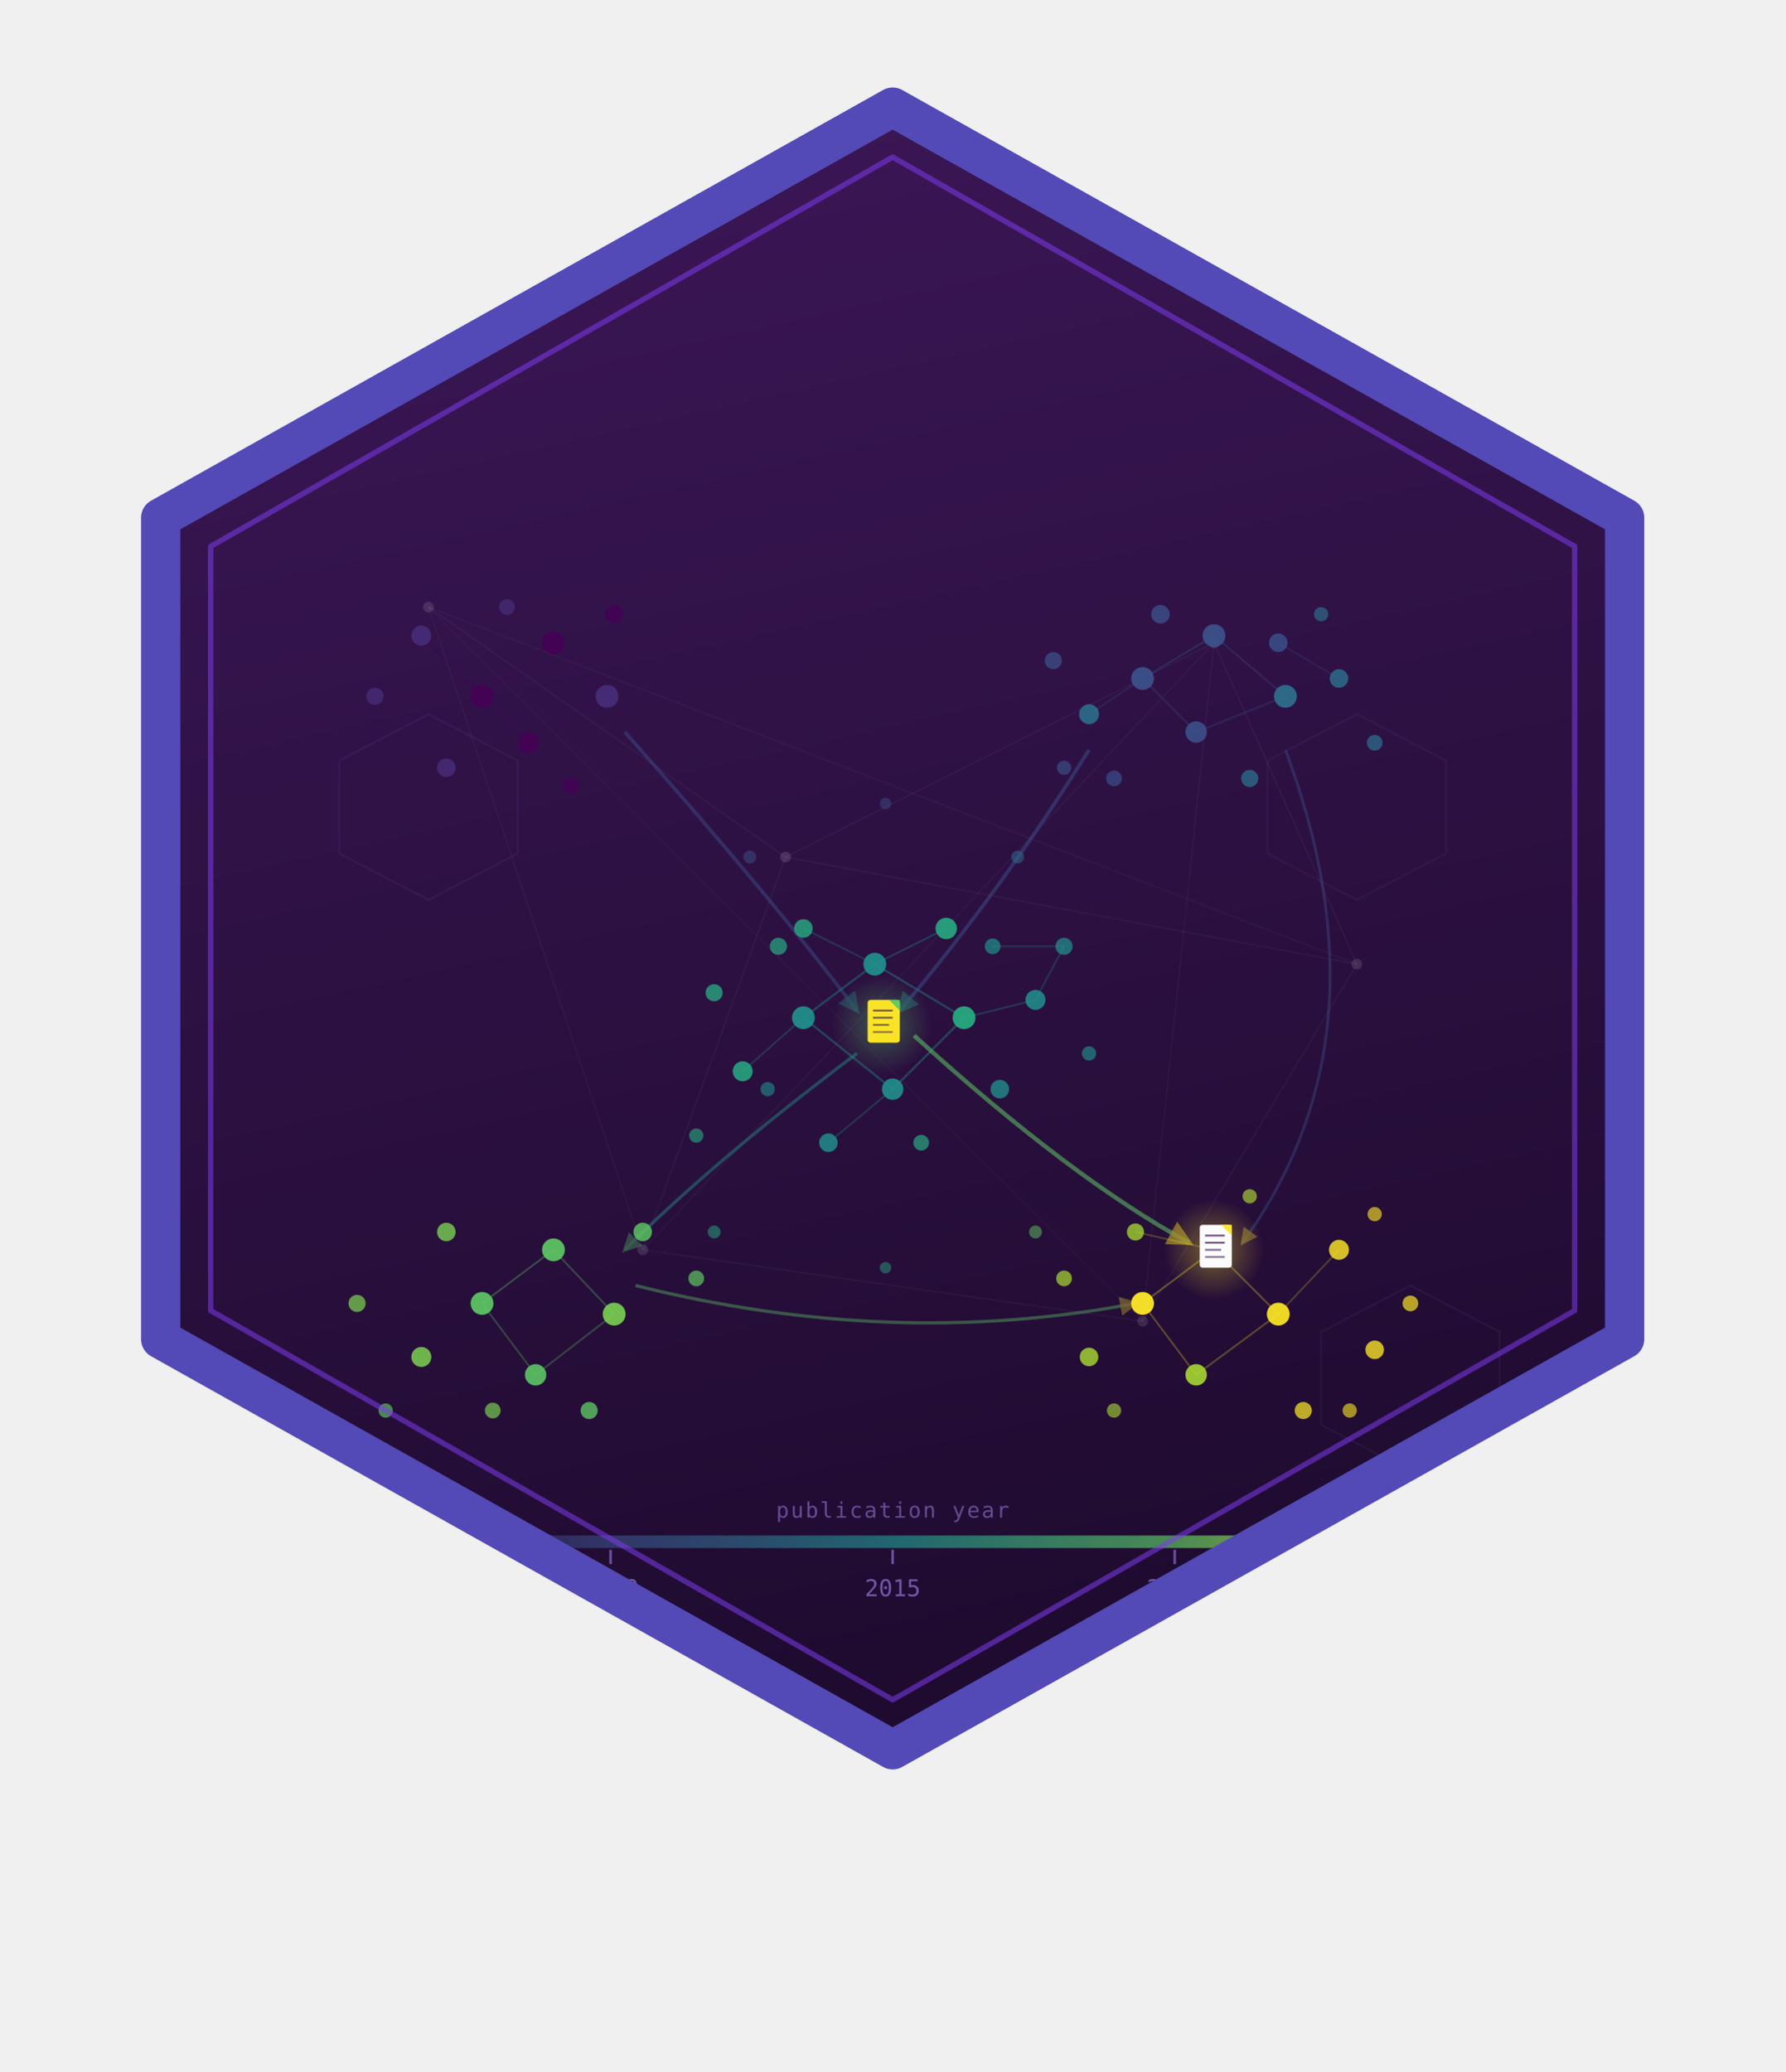
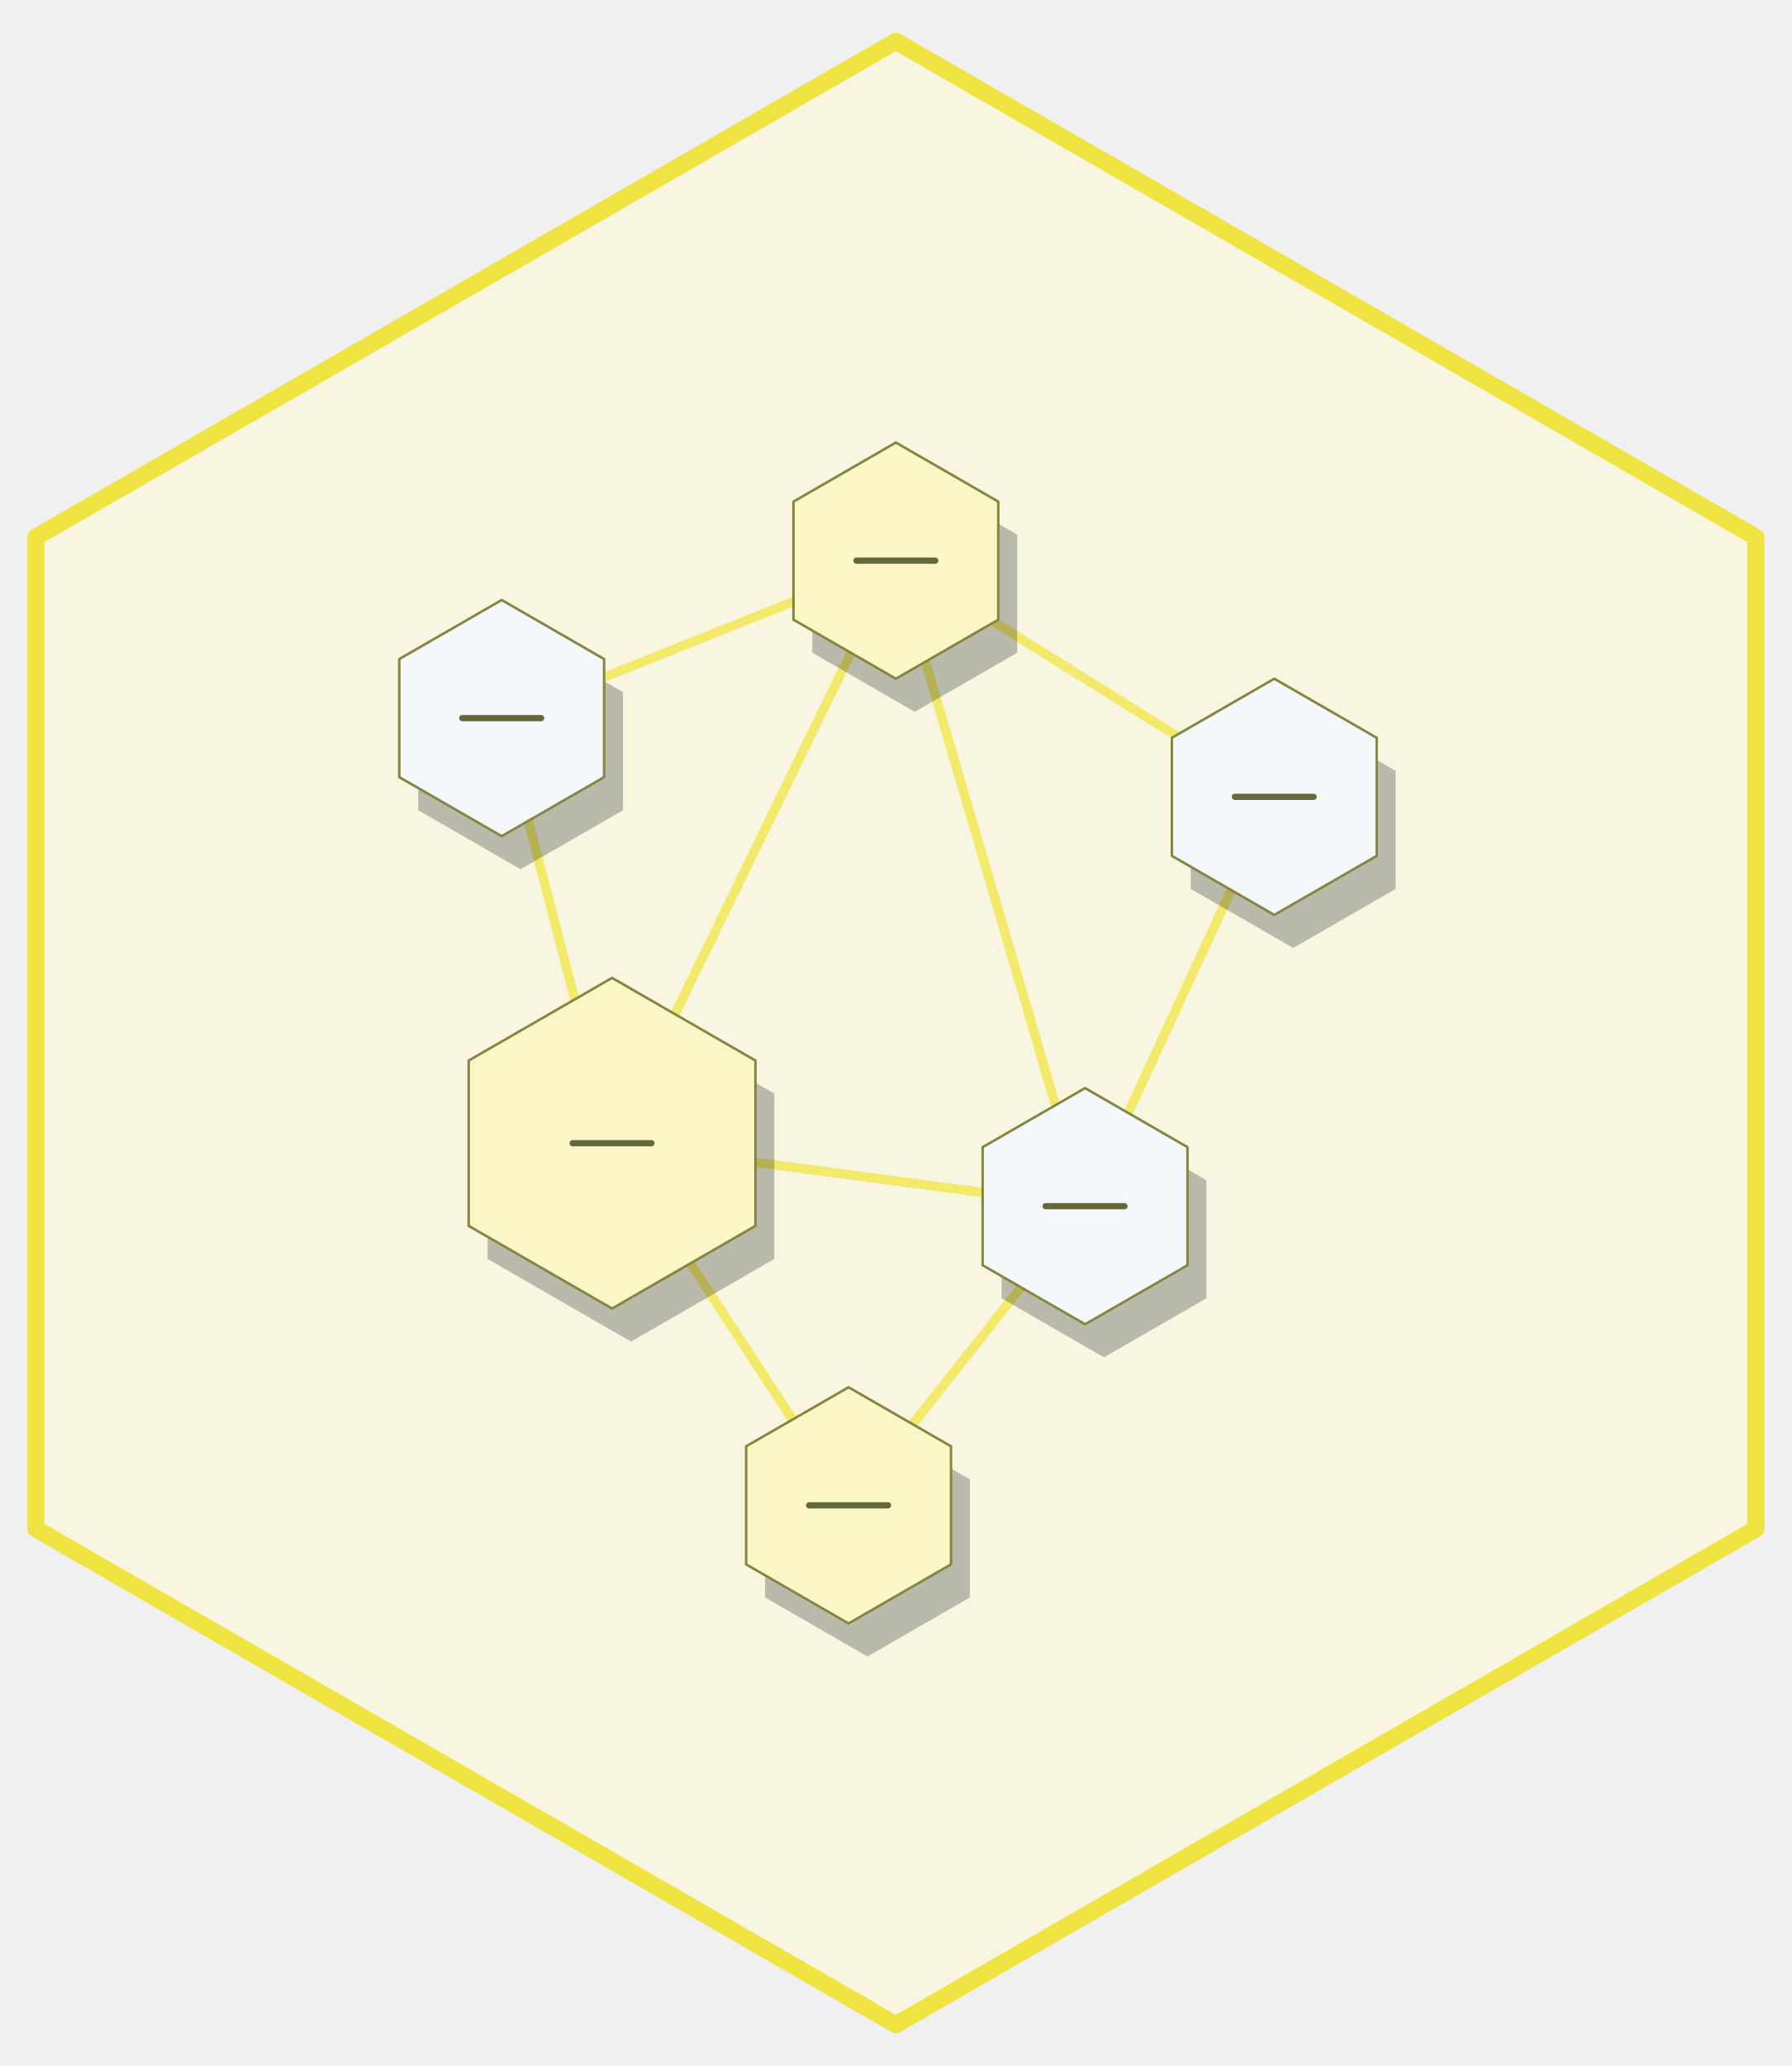
- <svg xmlns="http://www.w3.org/2000/svg" width="500" height="580" viewBox="0 0 500 580">
-   <defs>
-     <linearGradient id="bgscimap" x1="0" y1="0" x2="0.2" y2="1">
-       <stop offset="0%" stop-color="#3D1758" />
-       <stop offset="100%" stop-color="#1F0B30" />
-     </linearGradient>
-     <radialGradient id="focalGlow" cx="50%" cy="50%" r="50%">
-       <stop offset="0%" stop-color="#FDE725" stop-opacity="0.6" />
-       <stop offset="100%" stop-color="#FDE725" stop-opacity="0" />
-     </radialGradient>
-     <radialGradient id="focalGlow2" cx="50%" cy="50%" r="50%">
-       <stop offset="0%" stop-color="#5DC863" stop-opacity="0.55" />
-       <stop offset="100%" stop-color="#5DC863" stop-opacity="0" />
-     </radialGradient>
-     <linearGradient id="yearAxis" x1="0" y1="0" x2="1" y2="0">
-       <stop offset="0%" stop-color="#440154" stop-opacity="0.6" />
-       <stop offset="25%" stop-color="#3B528B" stop-opacity="0.7" />
-       <stop offset="50%" stop-color="#21908C" stop-opacity="0.8" />
-       <stop offset="75%" stop-color="#5DC863" stop-opacity="0.8" />
-       <stop offset="100%" stop-color="#FDE725" stop-opacity="0.9" />
-     </linearGradient>
-     <marker id="arrTeal" viewBox="0 0 10 10" refX="8" refY="5" markerWidth="6" markerHeight="6" orient="auto">
-       <path d="M 0,0 L 10,5 L 0,10 z" fill="#21908C" opacity="0.7" />
-     </marker>
-     <marker id="arrGreen" viewBox="0 0 10 10" refX="8" refY="5" markerWidth="6" markerHeight="6" orient="auto">
-       <path d="M 0,0 L 10,5 L 0,10 z" fill="#5DC863" opacity="0.7" />
-     </marker>
-     <marker id="arrYellow" viewBox="0 0 10 10" refX="8" refY="5" markerWidth="6" markerHeight="6" orient="auto">
-       <path d="M 0,0 L 10,5 L 0,10 z" fill="#FDE725" opacity="0.75" />
-     </marker>
-     <clipPath id="hexscimap">
-       <polygon points="250,30 455,145 455,375 250,490 45,375 45,145" />
-     </clipPath>
-   </defs>
-   <polygon points="250,30 455,145 455,375 250,490 45,375 45,145" fill="url(#bgscimap)" />
-   <g clip-path="url(#hexscimap)">
-     <line x1="120" y1="170" x2="220" y2="240" stroke="#ffffff" stroke-width="0.3" opacity="0.05" />
-     <line x1="220" y1="240" x2="340" y2="180" stroke="#ffffff" stroke-width="0.3" opacity="0.05" />
-     <line x1="340" y1="180" x2="380" y2="270" stroke="#ffffff" stroke-width="0.3" opacity="0.05" />
-     <line x1="220" y1="240" x2="180" y2="350" stroke="#ffffff" stroke-width="0.3" opacity="0.05" />
-     <line x1="180" y1="350" x2="320" y2="370" stroke="#ffffff" stroke-width="0.3" opacity="0.05" />
-     <line x1="320" y1="370" x2="380" y2="270" stroke="#ffffff" stroke-width="0.3" opacity="0.05" />
-     <line x1="120" y1="170" x2="180" y2="350" stroke="#ffffff" stroke-width="0.3" opacity="0.04" />
-     <line x1="120" y1="170" x2="380" y2="270" stroke="#ffffff" stroke-width="0.3" opacity="0.04" />
-     <line x1="340" y1="180" x2="320" y2="370" stroke="#ffffff" stroke-width="0.3" opacity="0.04" />
-     <line x1="220" y1="240" x2="380" y2="270" stroke="#ffffff" stroke-width="0.3" opacity="0.05" />
-     <line x1="180" y1="350" x2="340" y2="180" stroke="#ffffff" stroke-width="0.3" opacity="0.04" />
-     <line x1="120" y1="170" x2="320" y2="370" stroke="#ffffff" stroke-width="0.3" opacity="0.03" />
-     <circle cx="120" cy="170" r="1.5" fill="#ffffff" opacity="0.12" />
-     <circle cx="220" cy="240" r="1.5" fill="#ffffff" opacity="0.13" />
-     <circle cx="340" cy="180" r="1.5" fill="#ffffff" opacity="0.12" />
-     <circle cx="380" cy="270" r="1.5" fill="#ffffff" opacity="0.12" />
-     <circle cx="180" cy="350" r="1.5" fill="#ffffff" opacity="0.12" />
-     <circle cx="320" cy="370" r="1.5" fill="#ffffff" opacity="0.12" />
-     <polygon points="120,200 145,213 145,239 120,252 95,239 95,213" fill="none" stroke="#A78BFA" stroke-width="0.5" opacity="0.07" />
-     <polygon points="395,360 420,373 420,399 395,412 370,399 370,373" fill="none" stroke="#A78BFA" stroke-width="0.5" opacity="0.07" />
-     <polygon points="380,200 405,213 405,239 380,252 355,239 355,213" fill="none" stroke="#A78BFA" stroke-width="0.5" opacity="0.06" />
-     <line x1="135" y1="195" x2="155" y2="180" stroke="#440154" stroke-width="0.5" opacity="0.35" />
-     <line x1="155" y1="180" x2="170" y2="195" stroke="#440154" stroke-width="0.5" opacity="0.32" />
-     <line x1="135" y1="195" x2="148" y2="208" stroke="#440154" stroke-width="0.5" opacity="0.3" />
-     <line x1="148" y1="208" x2="170" y2="195" stroke="#440154" stroke-width="0.5" opacity="0.28" />
-     <line x1="118" y1="178" x2="135" y2="195" stroke="#440154" stroke-width="0.5" opacity="0.25" />
-     <line x1="320" y1="190" x2="340" y2="178" stroke="#3B528B" stroke-width="0.5" opacity="0.35" />
-     <line x1="340" y1="178" x2="360" y2="195" stroke="#3B528B" stroke-width="0.5" opacity="0.32" />
-     <line x1="320" y1="190" x2="335" y2="205" stroke="#3B528B" stroke-width="0.5" opacity="0.3" />
-     <line x1="335" y1="205" x2="360" y2="195" stroke="#3B528B" stroke-width="0.5" opacity="0.28" />
-     <line x1="305" y1="200" x2="320" y2="190" stroke="#3B528B" stroke-width="0.5" opacity="0.25" />
-     <line x1="358" y1="180" x2="375" y2="190" stroke="#3B528B" stroke-width="0.5" opacity="0.22" />
-     <line x1="225" y1="285" x2="245" y2="270" stroke="#21908C" stroke-width="0.6" opacity="0.4" />
-     <line x1="245" y1="270" x2="270" y2="285" stroke="#21908C" stroke-width="0.6" opacity="0.4" />
-     <line x1="225" y1="285" x2="250" y2="305" stroke="#21908C" stroke-width="0.6" opacity="0.4" />
-     <line x1="250" y1="305" x2="270" y2="285" stroke="#21908C" stroke-width="0.6" opacity="0.4" />
-     <line x1="245" y1="270" x2="265" y2="260" stroke="#21908C" stroke-width="0.5" opacity="0.35" />
-     <line x1="270" y1="285" x2="290" y2="280" stroke="#21908C" stroke-width="0.5" opacity="0.32" />
-     <line x1="225" y1="285" x2="208" y2="300" stroke="#21908C" stroke-width="0.5" opacity="0.3" />
-     <line x1="250" y1="305" x2="232" y2="320" stroke="#21908C" stroke-width="0.5" opacity="0.3" />
-     <line x1="245" y1="270" x2="225" y2="260" stroke="#21908C" stroke-width="0.5" opacity="0.28" />
-     <line x1="290" y1="280" x2="298" y2="265" stroke="#21908C" stroke-width="0.5" opacity="0.28" />
-     <line x1="278" y1="265" x2="298" y2="265" stroke="#21908C" stroke-width="0.5" opacity="0.25" />
-     <line x1="135" y1="365" x2="155" y2="350" stroke="#5DC863" stroke-width="0.5" opacity="0.35" />
-     <line x1="155" y1="350" x2="172" y2="368" stroke="#5DC863" stroke-width="0.5" opacity="0.32" />
-     <line x1="135" y1="365" x2="150" y2="385" stroke="#5DC863" stroke-width="0.5" opacity="0.3" />
-     <line x1="150" y1="385" x2="172" y2="368" stroke="#5DC863" stroke-width="0.5" opacity="0.3" />
-     <line x1="320" y1="365" x2="340" y2="350" stroke="#FDE725" stroke-width="0.5" opacity="0.32" />
-     <line x1="340" y1="350" x2="358" y2="368" stroke="#FDE725" stroke-width="0.5" opacity="0.3" />
-     <line x1="320" y1="365" x2="335" y2="385" stroke="#FDE725" stroke-width="0.5" opacity="0.28" />
-     <line x1="335" y1="385" x2="358" y2="368" stroke="#FDE725" stroke-width="0.5" opacity="0.28" />
-     <line x1="358" y1="368" x2="375" y2="350" stroke="#FDE725" stroke-width="0.5" opacity="0.22" />
-     <line x1="318" y1="345" x2="340" y2="350" stroke="#FDE725" stroke-width="0.5" opacity="0.22" />
-     <path d="M 175,205 Q 215,250 240,283" fill="none" stroke="#3B528B" stroke-width="1" opacity="0.45" marker-end="url(#arrTeal)" />
-     <path d="M 305,210 Q 280,250 252,283" fill="none" stroke="#3B528B" stroke-width="1" opacity="0.5" marker-end="url(#arrTeal)" />
-     <path d="M 256,290 Q 300,330 333,348" fill="none" stroke="#5DC863" stroke-width="1.2" opacity="0.55" marker-end="url(#arrYellow)" />
-     <path d="M 240,295 Q 200,325 175,350" fill="none" stroke="#21908C" stroke-width="0.9" opacity="0.45" marker-end="url(#arrGreen)" />
-     <path d="M 178,360 Q 250,378 318,365" fill="none" stroke="#5DC863" stroke-width="0.9" opacity="0.4" marker-end="url(#arrYellow)" />
-     <path d="M 360,210 Q 390,290 348,348" fill="none" stroke="#3B528B" stroke-width="0.8" opacity="0.4" marker-end="url(#arrYellow)" />
-     <circle cx="135" cy="195" r="3.2" fill="#440154" opacity="0.92" />
-     <circle cx="155" cy="180" r="3.2" fill="#440154" opacity="0.92" />
-     <circle cx="170" cy="195" r="3.2" fill="#472D7B" opacity="0.9" />
-     <circle cx="148" cy="208" r="3" fill="#440154" opacity="0.88" />
-     <circle cx="118" cy="178" r="2.8" fill="#472D7B" opacity="0.85" />
-     <circle cx="172" cy="172" r="2.6" fill="#440154" opacity="0.82" />
-     <circle cx="125" cy="215" r="2.6" fill="#472D7B" opacity="0.8" />
-     <circle cx="160" cy="220" r="2.4" fill="#440154" opacity="0.78" />
-     <circle cx="105" cy="195" r="2.4" fill="#472D7B" opacity="0.75" />
-     <circle cx="142" cy="170" r="2.2" fill="#472D7B" opacity="0.7" />
-     <circle cx="320" cy="190" r="3.2" fill="#3B528B" opacity="0.92" />
-     <circle cx="340" cy="178" r="3.2" fill="#3B528B" opacity="0.92" />
-     <circle cx="360" cy="195" r="3.2" fill="#2C728E" opacity="0.9" />
-     <circle cx="335" cy="205" r="3" fill="#3B528B" opacity="0.88" />
-     <circle cx="305" cy="200" r="2.8" fill="#2C728E" opacity="0.85" />
-     <circle cx="358" cy="180" r="2.6" fill="#3B528B" opacity="0.82" />
-     <circle cx="375" cy="190" r="2.6" fill="#2C728E" opacity="0.8" />
-     <circle cx="325" cy="172" r="2.6" fill="#3B528B" opacity="0.78" />
-     <circle cx="350" cy="218" r="2.4" fill="#2C728E" opacity="0.75" />
-     <circle cx="295" cy="185" r="2.4" fill="#3B528B" opacity="0.72" />
-     <circle cx="385" cy="208" r="2.2" fill="#2C728E" opacity="0.7" />
-     <circle cx="312" cy="218" r="2.2" fill="#3B528B" opacity="0.68" />
-     <circle cx="370" cy="172" r="2" fill="#2C728E" opacity="0.65" />
-     <circle cx="298" cy="215" r="2" fill="#3B528B" opacity="0.65" />
-     <circle cx="247" cy="287" r="14" fill="url(#focalGlow2)" opacity="0.7" />
-     <circle cx="225" cy="285" r="3.2" fill="#21908C" opacity="0.92" />
-     <circle cx="245" cy="270" r="3.2" fill="#21908C" opacity="0.92" />
-     <circle cx="270" cy="285" r="3.2" fill="#27AD81" opacity="0.92" />
-     <circle cx="250" cy="305" r="3" fill="#21908C" opacity="0.9" />
-     <circle cx="265" cy="260" r="3" fill="#27AD81" opacity="0.88" />
-     <circle cx="290" cy="280" r="2.8" fill="#21908C" opacity="0.85" />
-     <circle cx="208" cy="300" r="2.8" fill="#27AD81" opacity="0.85" />
-     <circle cx="232" cy="320" r="2.6" fill="#21908C" opacity="0.82" />
-     <circle cx="225" cy="260" r="2.6" fill="#27AD81" opacity="0.8" />
-     <circle cx="280" cy="305" r="2.6" fill="#21908C" opacity="0.78" />
-     <circle cx="200" cy="278" r="2.4" fill="#27AD81" opacity="0.75" />
-     <circle cx="298" cy="265" r="2.4" fill="#21908C" opacity="0.72" />
-     <circle cx="218" cy="265" r="2.4" fill="#27AD81" opacity="0.7" />
-     <circle cx="278" cy="265" r="2.2" fill="#21908C" opacity="0.7" />
-     <circle cx="258" cy="320" r="2.2" fill="#27AD81" opacity="0.68" />
-     <circle cx="305" cy="295" r="2" fill="#21908C" opacity="0.65" />
-     <circle cx="195" cy="318" r="2" fill="#27AD81" opacity="0.6" />
-     <circle cx="215" cy="305" r="2" fill="#21908C" opacity="0.6" />
-     <g transform="translate(243, 280)">
-       <rect x="0" y="0" width="9" height="12" rx="0.8" fill="#FDE725" opacity="0.98" />
-       <polygon points="6,0 9,0 9,3" fill="#5DC863" opacity="0.95" />
-       <line x1="1.5" y1="3" x2="7" y2="3" stroke="#3D1758" stroke-width="0.5" opacity="0.7" />
-       <line x1="1.5" y1="5" x2="7" y2="5" stroke="#3D1758" stroke-width="0.5" opacity="0.7" />
-       <line x1="1.5" y1="7" x2="6" y2="7" stroke="#3D1758" stroke-width="0.5" opacity="0.6" />
-       <line x1="1.5" y1="9" x2="7" y2="9" stroke="#3D1758" stroke-width="0.5" opacity="0.55" />
-     </g>
-     <circle cx="135" cy="365" r="3.2" fill="#5DC863" opacity="0.92" />
-     <circle cx="155" cy="350" r="3.2" fill="#5DC863" opacity="0.92" />
-     <circle cx="172" cy="368" r="3.2" fill="#7AD151" opacity="0.9" />
-     <circle cx="150" cy="385" r="3" fill="#5DC863" opacity="0.88" />
-     <circle cx="118" cy="380" r="2.8" fill="#7AD151" opacity="0.85" />
-     <circle cx="180" cy="345" r="2.6" fill="#5DC863" opacity="0.82" />
-     <circle cx="125" cy="345" r="2.6" fill="#7AD151" opacity="0.8" />
-     <circle cx="165" cy="395" r="2.4" fill="#5DC863" opacity="0.78" />
-     <circle cx="100" cy="365" r="2.4" fill="#7AD151" opacity="0.72" />
-     <circle cx="195" cy="358" r="2.2" fill="#5DC863" opacity="0.7" />
-     <circle cx="138" cy="395" r="2.2" fill="#7AD151" opacity="0.68" />
-     <circle cx="108" cy="395" r="2" fill="#5DC863" opacity="0.65" />
-     <circle cx="340" cy="350" r="14" fill="url(#focalGlow)" opacity="0.65" />
-     <circle cx="320" cy="365" r="3.2" fill="#FDE725" opacity="0.95" />
-     <circle cx="358" cy="368" r="3.2" fill="#FDE725" opacity="0.92" />
-     <circle cx="335" cy="385" r="3" fill="#AADC32" opacity="0.88" />
-     <circle cx="375" cy="350" r="2.8" fill="#FDE725" opacity="0.82" />
-     <circle cx="305" cy="380" r="2.6" fill="#AADC32" opacity="0.8" />
-     <circle cx="385" cy="378" r="2.6" fill="#FDE725" opacity="0.78" />
-     <circle cx="318" cy="345" r="2.4" fill="#AADC32" opacity="0.75" />
-     <circle cx="365" cy="395" r="2.4" fill="#FDE725" opacity="0.72" />
-     <circle cx="298" cy="358" r="2.2" fill="#AADC32" opacity="0.7" />
-     <circle cx="395" cy="365" r="2.2" fill="#FDE725" opacity="0.68" />
-     <circle cx="350" cy="335" r="2" fill="#AADC32" opacity="0.65" />
-     <circle cx="378" cy="395" r="2" fill="#FDE725" opacity="0.6" />
-     <circle cx="312" cy="395" r="2" fill="#AADC32" opacity="0.6" />
-     <circle cx="385" cy="340" r="2" fill="#FDE725" opacity="0.62" />
-     <g transform="translate(336, 343)">
-       <rect x="0" y="0" width="9" height="12" rx="0.8" fill="#FFFFFF" opacity="0.98" />
-       <polygon points="6,0 9,0 9,3" fill="#FDE725" opacity="0.95" />
-       <line x1="1.5" y1="3" x2="7" y2="3" stroke="#3D1758" stroke-width="0.5" opacity="0.75" />
-       <line x1="1.5" y1="5" x2="7" y2="5" stroke="#3D1758" stroke-width="0.5" opacity="0.75" />
-       <line x1="1.5" y1="7" x2="6" y2="7" stroke="#3D1758" stroke-width="0.5" opacity="0.65" />
-       <line x1="1.5" y1="9" x2="7" y2="9" stroke="#3D1758" stroke-width="0.5" opacity="0.6" />
-     </g>
-     <circle cx="210" cy="240" r="1.8" fill="#3B528B" opacity="0.5" />
-     <circle cx="285" cy="240" r="1.8" fill="#2C728E" opacity="0.5" />
-     <circle cx="200" cy="345" r="1.8" fill="#27AD81" opacity="0.5" />
-     <circle cx="290" cy="345" r="1.8" fill="#5DC863" opacity="0.5" />
-     <circle cx="248" cy="225" r="1.6" fill="#3B528B" opacity="0.45" />
-     <circle cx="248" cy="355" r="1.6" fill="#27AD81" opacity="0.45" />
-     <text font-family="monospace" font-size="6" fill="#A78BFA" opacity="0.5" text-anchor="middle" x="250" y="425" letter-spacing="0.5">publication year</text>
-     <rect x="92" y="430" width="316" height="3.5" rx="1.5" fill="url(#yearAxis)" opacity="0.85" />
-     <line x1="92" y1="434" x2="92" y2="438" stroke="#A78BFA" stroke-width="0.7" opacity="0.6" />
-     <line x1="171" y1="434" x2="171" y2="438" stroke="#A78BFA" stroke-width="0.7" opacity="0.55" />
-     <line x1="250" y1="434" x2="250" y2="438" stroke="#A78BFA" stroke-width="0.7" opacity="0.55" />
-     <line x1="329" y1="434" x2="329" y2="438" stroke="#A78BFA" stroke-width="0.7" opacity="0.55" />
-     <line x1="408" y1="434" x2="408" y2="438" stroke="#A78BFA" stroke-width="0.7" opacity="0.6" />
-     <text font-family="monospace" font-size="6.5" fill="#A78BFA" opacity="0.65" text-anchor="middle" x="92" y="447">2000</text>
-     <text font-family="monospace" font-size="6.5" fill="#A78BFA" opacity="0.6" text-anchor="middle" x="171" y="447">2008</text>
-     <text font-family="monospace" font-size="6.5" fill="#A78BFA" opacity="0.6" text-anchor="middle" x="250" y="447">2015</text>
-     <text font-family="monospace" font-size="6.5" fill="#A78BFA" opacity="0.6" text-anchor="middle" x="329" y="447">2020</text>
-     <text font-family="monospace" font-size="6.5" fill="#FDE725" opacity="0.7" text-anchor="middle" x="408" y="447">2025</text>
-   </g>
-   <polygon points="250,30 455,145 455,375 250,490 45,375 45,145" fill="none" stroke="#534AB7" stroke-width="11" stroke-linejoin="round" />
-   <polygon points="250,44 441,153 441,367 250,476 59,367 59,153" fill="none" stroke="#7C3AED" stroke-width="1.5" stroke-linejoin="round" opacity="0.55" />
+ <svg xmlns="http://www.w3.org/2000/svg" width="432pt" height="498pt" viewBox="0 0 432 498">
+   <path fill-rule="nonzero" fill="rgb(97.255%, 96.471%, 87.843%)" fill-opacity="1" stroke-width="4.125" stroke-linecap="round" stroke-linejoin="round" stroke="rgb(94.118%, 89.412%, 25.882%)" stroke-opacity="1" stroke-miterlimit="10" d="M 216 9.961 L 423.359 129.48 L 423.359 368.52 L 216 488.039 L 8.641 368.52 L 8.641 129.48 Z M 216 9.961 " />
+   <path fill="none" stroke-width="2.25" stroke-linecap="round" stroke-linejoin="round" stroke="rgb(95.294%, 91.373%, 41.961%)" stroke-opacity="1" stroke-miterlimit="10" d="M 120.961 173.094 L 216 135.141 " />
+   <path fill="none" stroke-width="2.25" stroke-linecap="round" stroke-linejoin="round" stroke="rgb(95.294%, 91.373%, 41.961%)" stroke-opacity="1" stroke-miterlimit="10" d="M 216 135.141 L 307.238 192.07 " />
+   <path fill="none" stroke-width="2.25" stroke-linecap="round" stroke-linejoin="round" stroke="rgb(95.294%, 91.373%, 41.961%)" stroke-opacity="1" stroke-miterlimit="10" d="M 120.961 173.094 L 147.57 275.566 " />
+   <path fill="none" stroke-width="2.25" stroke-linecap="round" stroke-linejoin="round" stroke="rgb(95.294%, 91.373%, 41.961%)" stroke-opacity="1" stroke-miterlimit="10" d="M 216 135.141 L 147.57 275.566 " />
+   <path fill="none" stroke-width="2.25" stroke-linecap="round" stroke-linejoin="round" stroke="rgb(95.294%, 91.373%, 41.961%)" stroke-opacity="1" stroke-miterlimit="10" d="M 307.238 192.07 L 261.621 290.746 " />
+   <path fill="none" stroke-width="2.25" stroke-linecap="round" stroke-linejoin="round" stroke="rgb(95.294%, 91.373%, 41.961%)" stroke-opacity="1" stroke-miterlimit="10" d="M 147.57 275.566 L 261.621 290.746 " />
+   <path fill="none" stroke-width="2.25" stroke-linecap="round" stroke-linejoin="round" stroke="rgb(95.294%, 91.373%, 41.961%)" stroke-opacity="1" stroke-miterlimit="10" d="M 147.57 275.566 L 204.594 362.859 " />
+   <path fill="none" stroke-width="2.25" stroke-linecap="round" stroke-linejoin="round" stroke="rgb(95.294%, 91.373%, 41.961%)" stroke-opacity="1" stroke-miterlimit="10" d="M 261.621 290.746 L 204.594 362.859 " />
+   <path fill="none" stroke-width="2.25" stroke-linecap="round" stroke-linejoin="round" stroke="rgb(95.294%, 91.373%, 41.961%)" stroke-opacity="1" stroke-miterlimit="10" d="M 216 135.141 L 261.621 290.746 " />
+   <path fill-rule="nonzero" fill="rgb(1.176%, 3.922%, 7.059%)" fill-opacity="0.251" d="M 125.523 152.602 L 100.828 166.832 L 100.828 195.297 L 125.523 209.527 L 150.215 195.297 L 150.215 166.832 Z M 125.523 152.602 " />
+   <path fill-rule="nonzero" fill="rgb(95.686%, 97.255%, 98.824%)" fill-opacity="1" stroke-width="0.6" stroke-linecap="round" stroke-linejoin="round" stroke="rgb(50.98%, 52.549%, 24.314%)" stroke-opacity="1" stroke-miterlimit="10" d="M 120.961 144.629 L 96.27 158.863 L 96.27 187.328 L 120.961 201.559 L 145.652 187.328 L 145.652 158.863 Z M 120.961 144.629 " />
+   <path fill="none" stroke-width="1.5" stroke-linecap="round" stroke-linejoin="round" stroke="rgb(38.824%, 40.392%, 22.353%)" stroke-opacity="1" stroke-miterlimit="10" d="M 111.457 173.094 L 130.465 173.094 " />
+   <path fill-rule="nonzero" fill="rgb(1.176%, 3.922%, 7.059%)" fill-opacity="0.251" d="M 220.562 114.648 L 195.871 128.879 L 195.871 157.344 L 220.562 171.578 L 245.254 157.344 L 245.254 128.879 Z M 220.562 114.648 " />
+   <path fill-rule="nonzero" fill="rgb(98.039%, 96.471%, 77.647%)" fill-opacity="1" stroke-width="0.6" stroke-linecap="round" stroke-linejoin="round" stroke="rgb(50.98%, 52.549%, 24.314%)" stroke-opacity="1" stroke-miterlimit="10" d="M 216 106.676 L 191.309 120.91 L 191.309 149.375 L 216 163.605 L 240.691 149.375 L 240.691 120.91 Z M 216 106.676 " />
+   <path fill="none" stroke-width="1.5" stroke-linecap="round" stroke-linejoin="round" stroke="rgb(38.824%, 40.392%, 22.353%)" stroke-opacity="1" stroke-miterlimit="10" d="M 206.496 135.141 L 225.504 135.141 " />
+   <path fill-rule="nonzero" fill="rgb(1.176%, 3.922%, 7.059%)" fill-opacity="0.251" d="M 311.801 171.578 L 287.109 185.809 L 287.109 214.273 L 311.801 228.504 L 336.492 214.273 L 336.492 185.809 Z M 311.801 171.578 " />
+   <path fill-rule="nonzero" fill="rgb(95.686%, 97.255%, 98.824%)" fill-opacity="1" stroke-width="0.6" stroke-linecap="round" stroke-linejoin="round" stroke="rgb(50.98%, 52.549%, 24.314%)" stroke-opacity="1" stroke-miterlimit="10" d="M 307.238 163.605 L 282.547 177.84 L 282.547 206.305 L 307.238 220.535 L 331.93 206.305 L 331.93 177.84 Z M 307.238 163.605 " />
+   <path fill="none" stroke-width="1.5" stroke-linecap="round" stroke-linejoin="round" stroke="rgb(38.824%, 40.392%, 22.353%)" stroke-opacity="1" stroke-miterlimit="10" d="M 297.734 192.07 L 316.742 192.07 " />
+   <path fill-rule="nonzero" fill="rgb(1.176%, 3.922%, 7.059%)" fill-opacity="0.251" d="M 152.133 243.688 L 117.562 263.613 L 117.562 303.461 L 152.133 323.387 L 186.703 303.461 L 186.703 263.613 Z M 152.133 243.688 " />
+   <path fill-rule="nonzero" fill="rgb(98.039%, 96.471%, 77.647%)" fill-opacity="1" stroke-width="0.6" stroke-linecap="round" stroke-linejoin="round" stroke="rgb(50.98%, 52.549%, 24.314%)" stroke-opacity="1" stroke-miterlimit="10" d="M 147.57 235.715 L 113.004 255.641 L 113.004 295.492 L 147.57 315.418 L 182.141 295.492 L 182.141 255.641 Z M 147.57 235.715 " />
+   <path fill="none" stroke-width="1.5" stroke-linecap="round" stroke-linejoin="round" stroke="rgb(38.824%, 40.392%, 22.353%)" stroke-opacity="1" stroke-miterlimit="10" d="M 138.066 275.566 L 157.074 275.566 " />
+   <path fill-rule="nonzero" fill="rgb(1.176%, 3.922%, 7.059%)" fill-opacity="0.251" d="M 266.18 270.254 L 241.488 284.484 L 241.488 312.949 L 266.18 327.184 L 290.875 312.949 L 290.875 284.484 Z M 266.18 270.254 " />
+   <path fill-rule="nonzero" fill="rgb(95.686%, 97.255%, 98.824%)" fill-opacity="1" stroke-width="0.6" stroke-linecap="round" stroke-linejoin="round" stroke="rgb(50.98%, 52.549%, 24.314%)" stroke-opacity="1" stroke-miterlimit="10" d="M 261.621 262.285 L 236.926 276.516 L 236.926 304.98 L 261.621 319.211 L 286.312 304.98 L 286.312 276.516 Z M 261.621 262.285 " />
+   <path fill="none" stroke-width="1.5" stroke-linecap="round" stroke-linejoin="round" stroke="rgb(38.824%, 40.392%, 22.353%)" stroke-opacity="1" stroke-miterlimit="10" d="M 252.113 290.746 L 271.125 290.746 " />
+   <path fill-rule="nonzero" fill="rgb(1.176%, 3.922%, 7.059%)" fill-opacity="0.251" d="M 209.156 342.363 L 184.465 356.598 L 184.465 385.059 L 209.156 399.293 L 233.848 385.059 L 233.848 356.598 Z M 209.156 342.363 " />
+   <path fill-rule="nonzero" fill="rgb(98.039%, 96.471%, 77.647%)" fill-opacity="1" stroke-width="0.6" stroke-linecap="round" stroke-linejoin="round" stroke="rgb(50.98%, 52.549%, 24.314%)" stroke-opacity="1" stroke-miterlimit="10" d="M 204.594 334.395 L 179.902 348.625 L 179.902 377.09 L 204.594 391.324 L 229.289 377.09 L 229.289 348.625 Z M 204.594 334.395 " />
+   <path fill="none" stroke-width="1.5" stroke-linecap="round" stroke-linejoin="round" stroke="rgb(38.824%, 40.392%, 22.353%)" stroke-opacity="1" stroke-miterlimit="10" d="M 195.09 362.859 L 214.098 362.859 " />
</svg>
